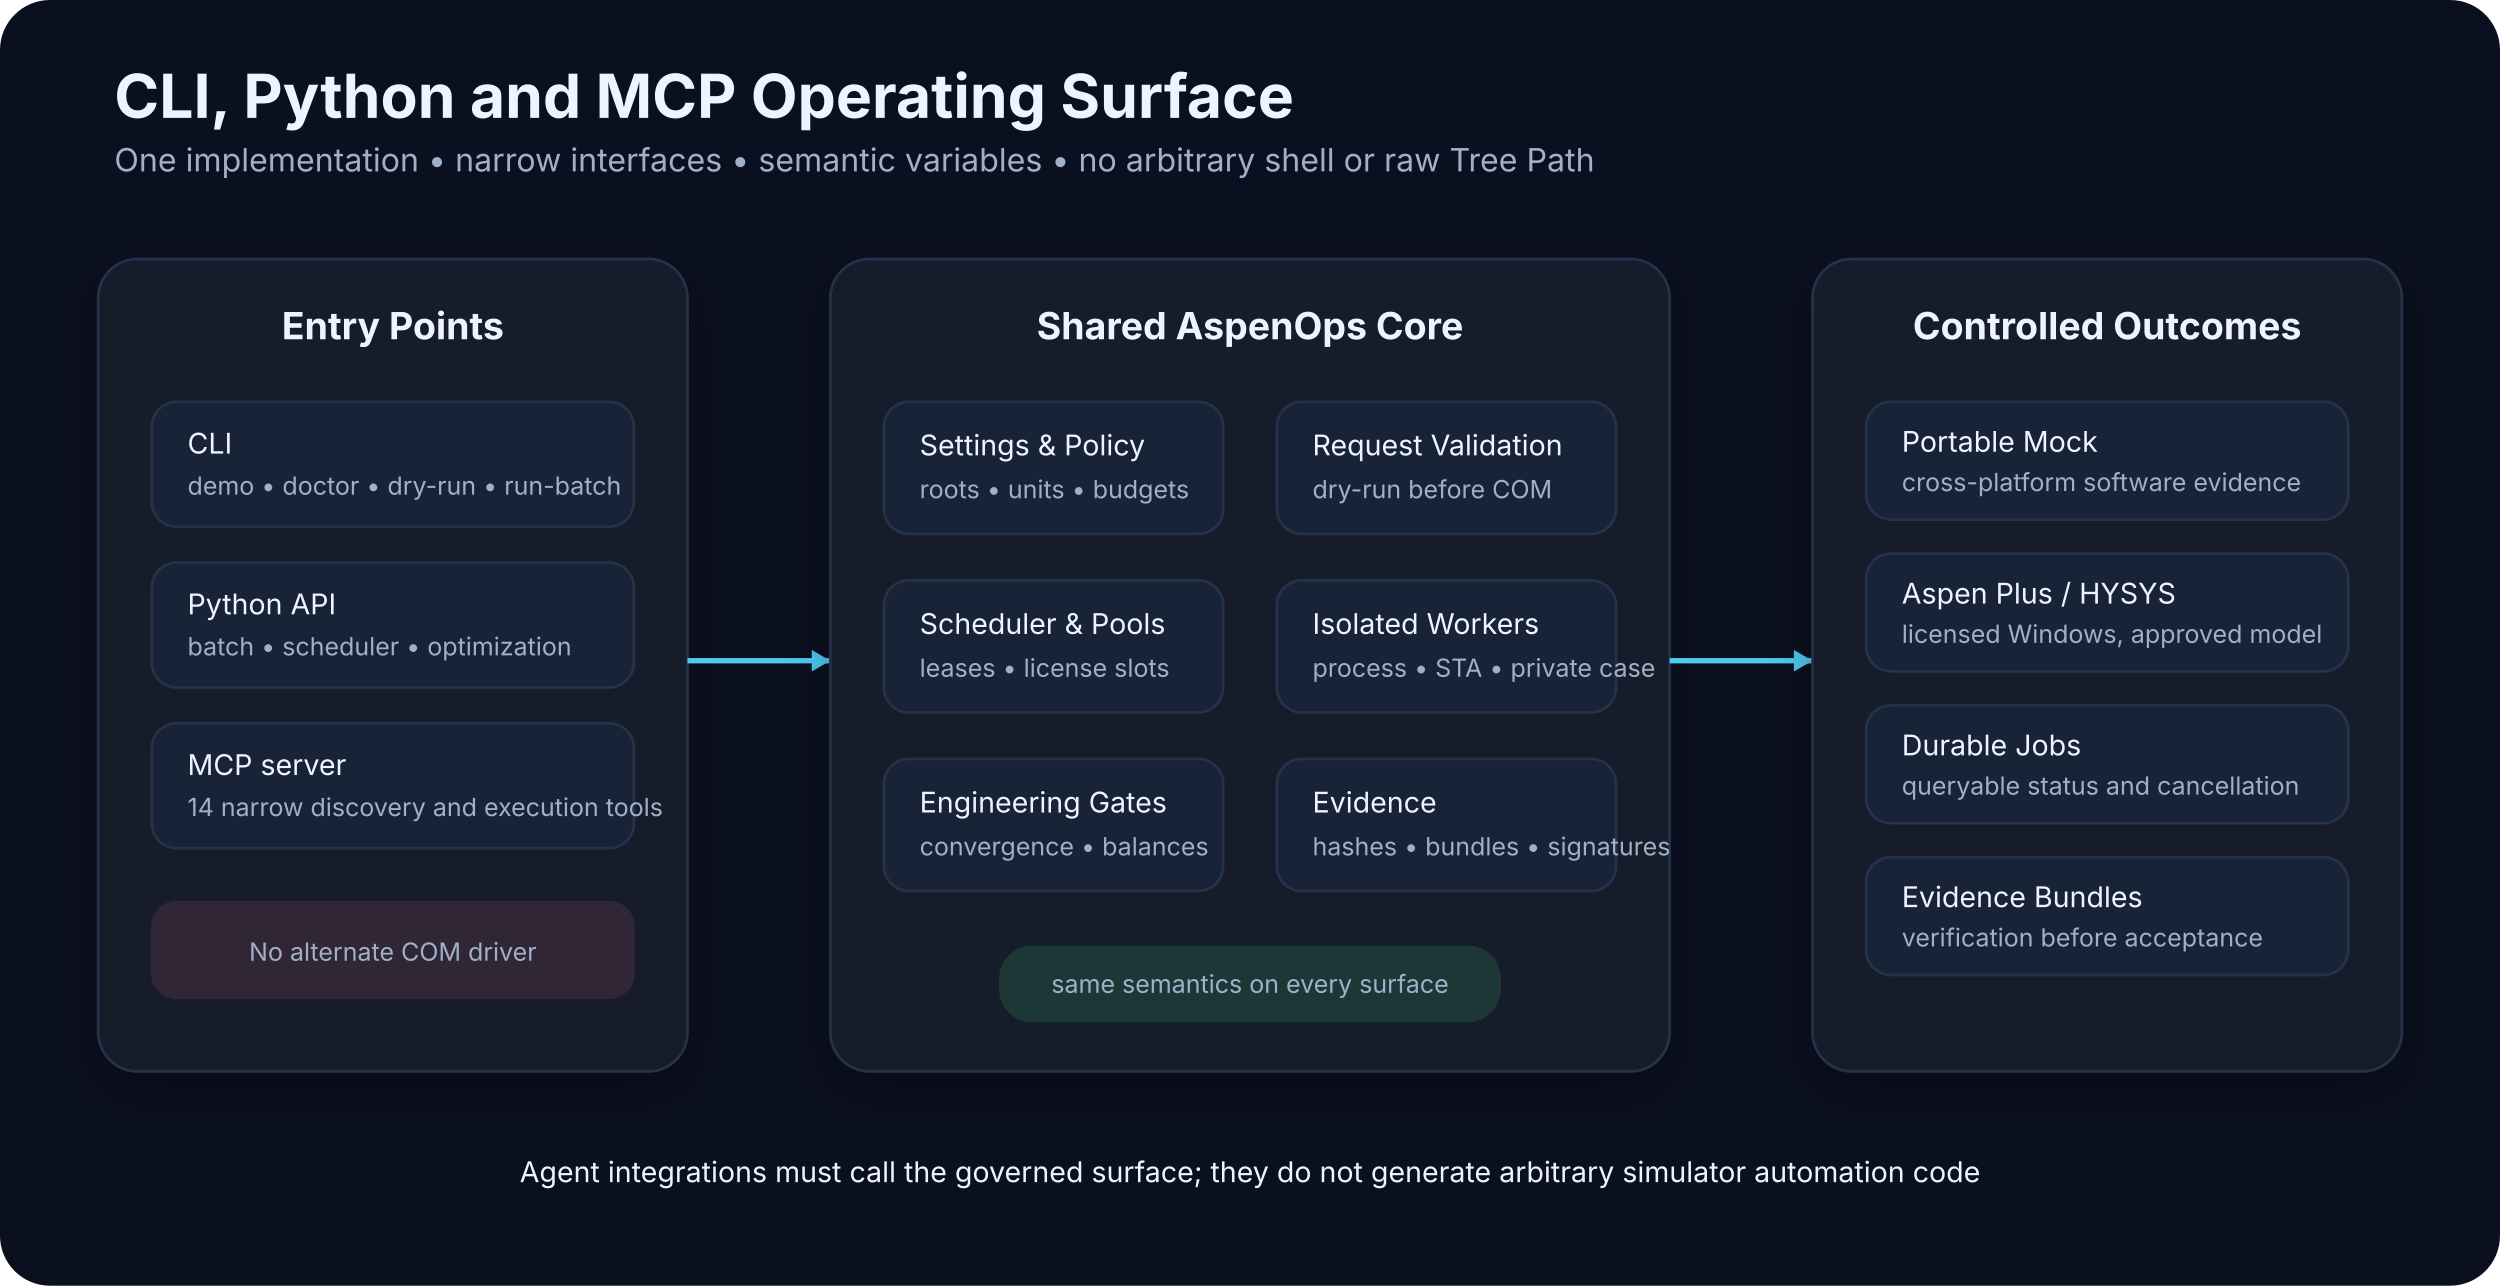
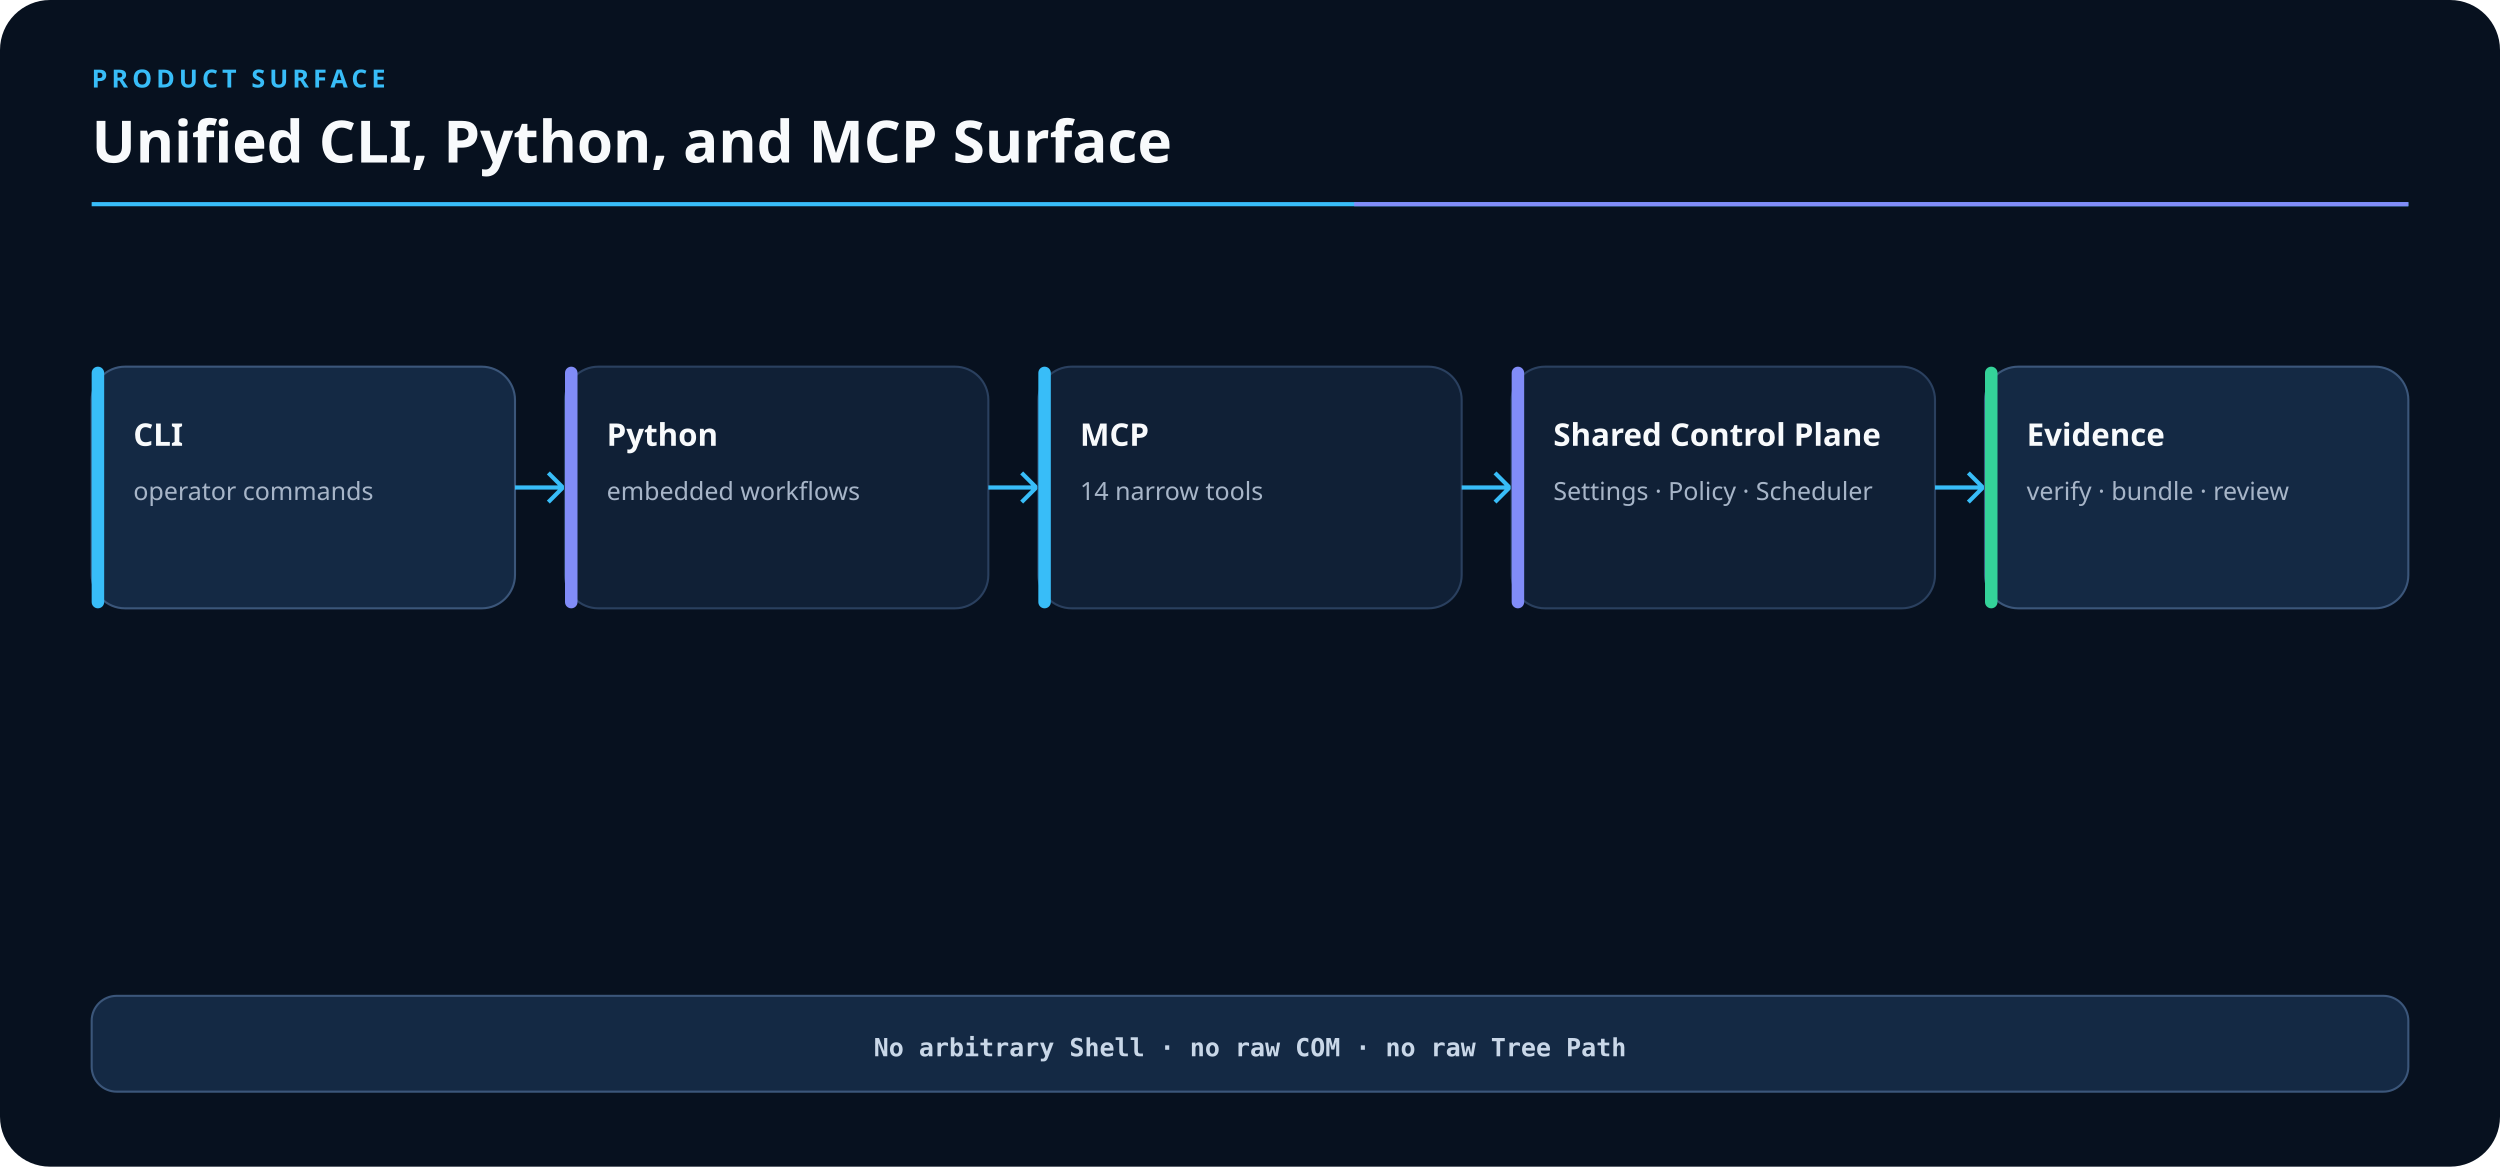
- <svg xmlns="http://www.w3.org/2000/svg" width="1400" height="720" viewBox="0 0 1400 720" role="img" aria-labelledby="title desc">
-   <rect width="1400" height="720" rx="28" fill="#0b1020" />
-   <defs>
-     <filter id="shadow" x="-20%" y="-20%" width="140%" height="140%">
-       <feDropShadow dx="0" dy="10" stdDeviation="12" flood-color="#000" flood-opacity=".28" />
-     </filter>
-     <style>text{font-family:Inter,Segoe UI,Arial,sans-serif}.title{fill:#eef4ff;font-size:34px;font-weight:750}.sub{fill:#9fb0c8;font-size:18px}.h{fill:#eef4ff;font-size:21px;font-weight:700}.b{fill:#eef4ff;font-size:16px}.m{fill:#9fb0c8;font-size:14px}.small{fill:#9fb0c8;font-size:12px}.panel{fill:#131a2b;stroke:#26324a;stroke-width:1.5}.panel2{fill:#182338;stroke:#26324a;stroke-width:1.5}</style>
-   </defs>
-   <text x="64" y="66" class="title">CLI, Python and MCP Operating Surface</text>
-   <text x="64" y="96" class="sub">One implementation • narrow interfaces • semantic variables • no arbitrary shell or raw Tree Path</text>
-   <rect x="55" y="145" width="330" height="455" rx="22" class="panel" filter="url(#shadow)" />
-   <text x="220" y="190" class="h" text-anchor="middle">Entry Points</text>
-   <rect x="85" y="225" width="270" height="70" rx="14" class="panel2" />
-   <text x="105" y="254" class="b">CLI</text>
-   <text x="105" y="277" class="m">demo • doctor • dry-run • run-batch</text>
-   <rect x="85" y="315" width="270" height="70" rx="14" class="panel2" />
-   <text x="105" y="344" class="b">Python API</text>
-   <text x="105" y="367" class="m">batch • scheduler • optimization</text>
-   <rect x="85" y="405" width="270" height="70" rx="14" class="panel2" />
-   <text x="105" y="434" class="b">MCP server</text>
-   <text x="105" y="457" class="m">14 narrow discovery and execution tools</text>
-   <rect x="85" y="505" width="270" height="54" rx="14" fill="#fb7185" opacity=".12" stroke="#fb7185" />
-   <text x="220" y="538" class="m" text-anchor="middle">No alternate COM driver</text>
-   <line x1="385" y1="370" x2="465" y2="370" stroke="#4cc9f0" stroke-width="3" />
-   <polygon points="465,370 454.6,376 454.6,364" fill="#4cc9f0" />
-   <rect x="465" y="145" width="470" height="455" rx="22" class="panel" filter="url(#shadow)" />
-   <text x="700" y="190" class="h" text-anchor="middle">Shared AspenOps Core</text>
-   <rect x="495" y="225" width="190" height="74" rx="14" class="panel2" />
-   <text x="515" y="255" class="b">Settings &amp; Policy</text>
-   <text x="515" y="279" class="m">roots • units • budgets</text>
-   <rect x="715" y="225" width="190" height="74" rx="14" class="panel2" />
-   <text x="735" y="255" class="b">Request Validation</text>
-   <text x="735" y="279" class="m">dry-run before COM</text>
-   <rect x="495" y="325" width="190" height="74" rx="14" class="panel2" />
-   <text x="515" y="355" class="b">Scheduler &amp; Pools</text>
-   <text x="515" y="379" class="m">leases • license slots</text>
-   <rect x="715" y="325" width="190" height="74" rx="14" class="panel2" />
-   <text x="735" y="355" class="b">Isolated Workers</text>
-   <text x="735" y="379" class="m">process • STA • private case</text>
-   <rect x="495" y="425" width="190" height="74" rx="14" class="panel2" />
-   <text x="515" y="455" class="b">Engineering Gates</text>
-   <text x="515" y="479" class="m">convergence • balances</text>
-   <rect x="715" y="425" width="190" height="74" rx="14" class="panel2" />
-   <text x="735" y="455" class="b">Evidence</text>
-   <text x="735" y="479" class="m">hashes • bundles • signatures</text>
-   <rect x="560" y="530" width="280" height="42" rx="18" fill="#4ade80" opacity=".14" stroke="#4ade80" />
-   <text x="700" y="556" class="m" text-anchor="middle">same semantics on every surface</text>
-   <line x1="935" y1="370" x2="1015" y2="370" stroke="#4cc9f0" stroke-width="3" />
-   <polygon points="1015,370 1004.6,376 1004.6,364" fill="#4cc9f0" />
-   <rect x="1015" y="145" width="330" height="455" rx="22" class="panel" filter="url(#shadow)" />
-   <text x="1180" y="190" class="h" text-anchor="middle">Controlled Outcomes</text>
-   <rect x="1045" y="225" width="270" height="66" rx="14" class="panel2" />
-   <text x="1065" y="253" class="b">Portable Mock</text>
-   <text x="1065" y="275" class="m">cross-platform software evidence</text>
-   <rect x="1045" y="310" width="270" height="66" rx="14" class="panel2" />
-   <text x="1065" y="338" class="b">Aspen Plus / HYSYS</text>
-   <text x="1065" y="360" class="m">licensed Windows, approved model</text>
-   <rect x="1045" y="395" width="270" height="66" rx="14" class="panel2" />
-   <text x="1065" y="423" class="b">Durable Jobs</text>
-   <text x="1065" y="445" class="m">queryable status and cancellation</text>
-   <rect x="1045" y="480" width="270" height="66" rx="14" class="panel2" />
-   <text x="1065" y="508" class="b">Evidence Bundles</text>
-   <text x="1065" y="530" class="m">verification before acceptance</text>
-   <text x="700" y="662" class="b" text-anchor="middle">Agent integrations must call the governed surface; they do not generate arbitrary simulator automation code</text>
+ <svg xmlns="http://www.w3.org/2000/svg" viewBox="0 0 1200 560" role="img" aria-labelledby="title desc">
+   <style>.h{font:700 28px system-ui,sans-serif;fill:#F8FAFC}.e{font:700 12px system-ui,sans-serif;fill:#38BDF8;letter-spacing:2px}.l{font:650 15px system-ui,sans-serif;fill:#F8FAFC}.s{font:500 12px system-ui,sans-serif;fill:#A7B5C8}.m{font:600 12px monospace;fill:#C9D7E8}.c{fill:#102036;stroke:#2A405F}.d{fill:#142944;stroke:#3B567A}</style>
+   <rect width="1200" height="560" rx="24" fill="#07111F" />
+   <text x="44" y="42" class="e">PRODUCT SURFACE</text>
+   <text x="44" y="78" class="h">Unified CLI, Python, and MCP Surface</text>
+   <path d="M44 98H1156" stroke="#38BDF8" stroke-width="2" />
+   <path d="M650 98H1156" stroke="#818CF8" stroke-width="2" />
+   <rect x="44.0" y="176" width="203.2" height="116" rx="16" class="d" />
+   <rect x="44.0" y="176" width="6" height="116" rx="3" fill="#38BDF8" />
+   <text x="64.0" y="214" class="l">CLI</text>
+   <text x="64.0" y="240" class="s">operator commands</text>
+   <path d="M247.2 234.0h23m-7-7 7 7-7 7" fill="none" stroke="#38BDF8" stroke-width="2" />
+   <rect x="271.2" y="176" width="203.2" height="116" rx="16" class="c" />
+   <rect x="271.2" y="176" width="6" height="116" rx="3" fill="#818CF8" />
+   <text x="291.2" y="214" class="l">Python</text>
+   <text x="291.2" y="240" class="s">embedded workflows</text>
+   <path d="M474.4 234.0h23m-7-7 7 7-7 7" fill="none" stroke="#38BDF8" stroke-width="2" />
+   <rect x="498.4" y="176" width="203.2" height="116" rx="16" class="c" />
+   <rect x="498.4" y="176" width="6" height="116" rx="3" fill="#38BDF8" />
+   <text x="518.4" y="214" class="l">MCP</text>
+   <text x="518.4" y="240" class="s">14 narrow tools</text>
+   <path d="M701.6 234.0h23m-7-7 7 7-7 7" fill="none" stroke="#38BDF8" stroke-width="2" />
+   <rect x="725.6" y="176" width="203.2" height="116" rx="16" class="c" />
+   <rect x="725.6" y="176" width="6" height="116" rx="3" fill="#818CF8" />
+   <text x="745.6" y="214" class="l">Shared Control Plane</text>
+   <text x="745.6" y="240" class="s">Settings · Policy · Scheduler</text>
+   <path d="M928.8 234.0h23m-7-7 7 7-7 7" fill="none" stroke="#38BDF8" stroke-width="2" />
+   <rect x="952.8" y="176" width="203.2" height="116" rx="16" class="d" />
+   <rect x="952.8" y="176" width="6" height="116" rx="3" fill="#34D399" />
+   <text x="972.8" y="214" class="l">Evidence</text>
+   <text x="972.8" y="240" class="s">verify · bundle · review</text>
+   <rect x="44" y="478" width="1112" height="46" rx="12" class="d" />
+   <text x="600" y="507" class="m" text-anchor="middle">No arbitrary Shell · no raw COM · no raw Tree Path</text>
</svg>
